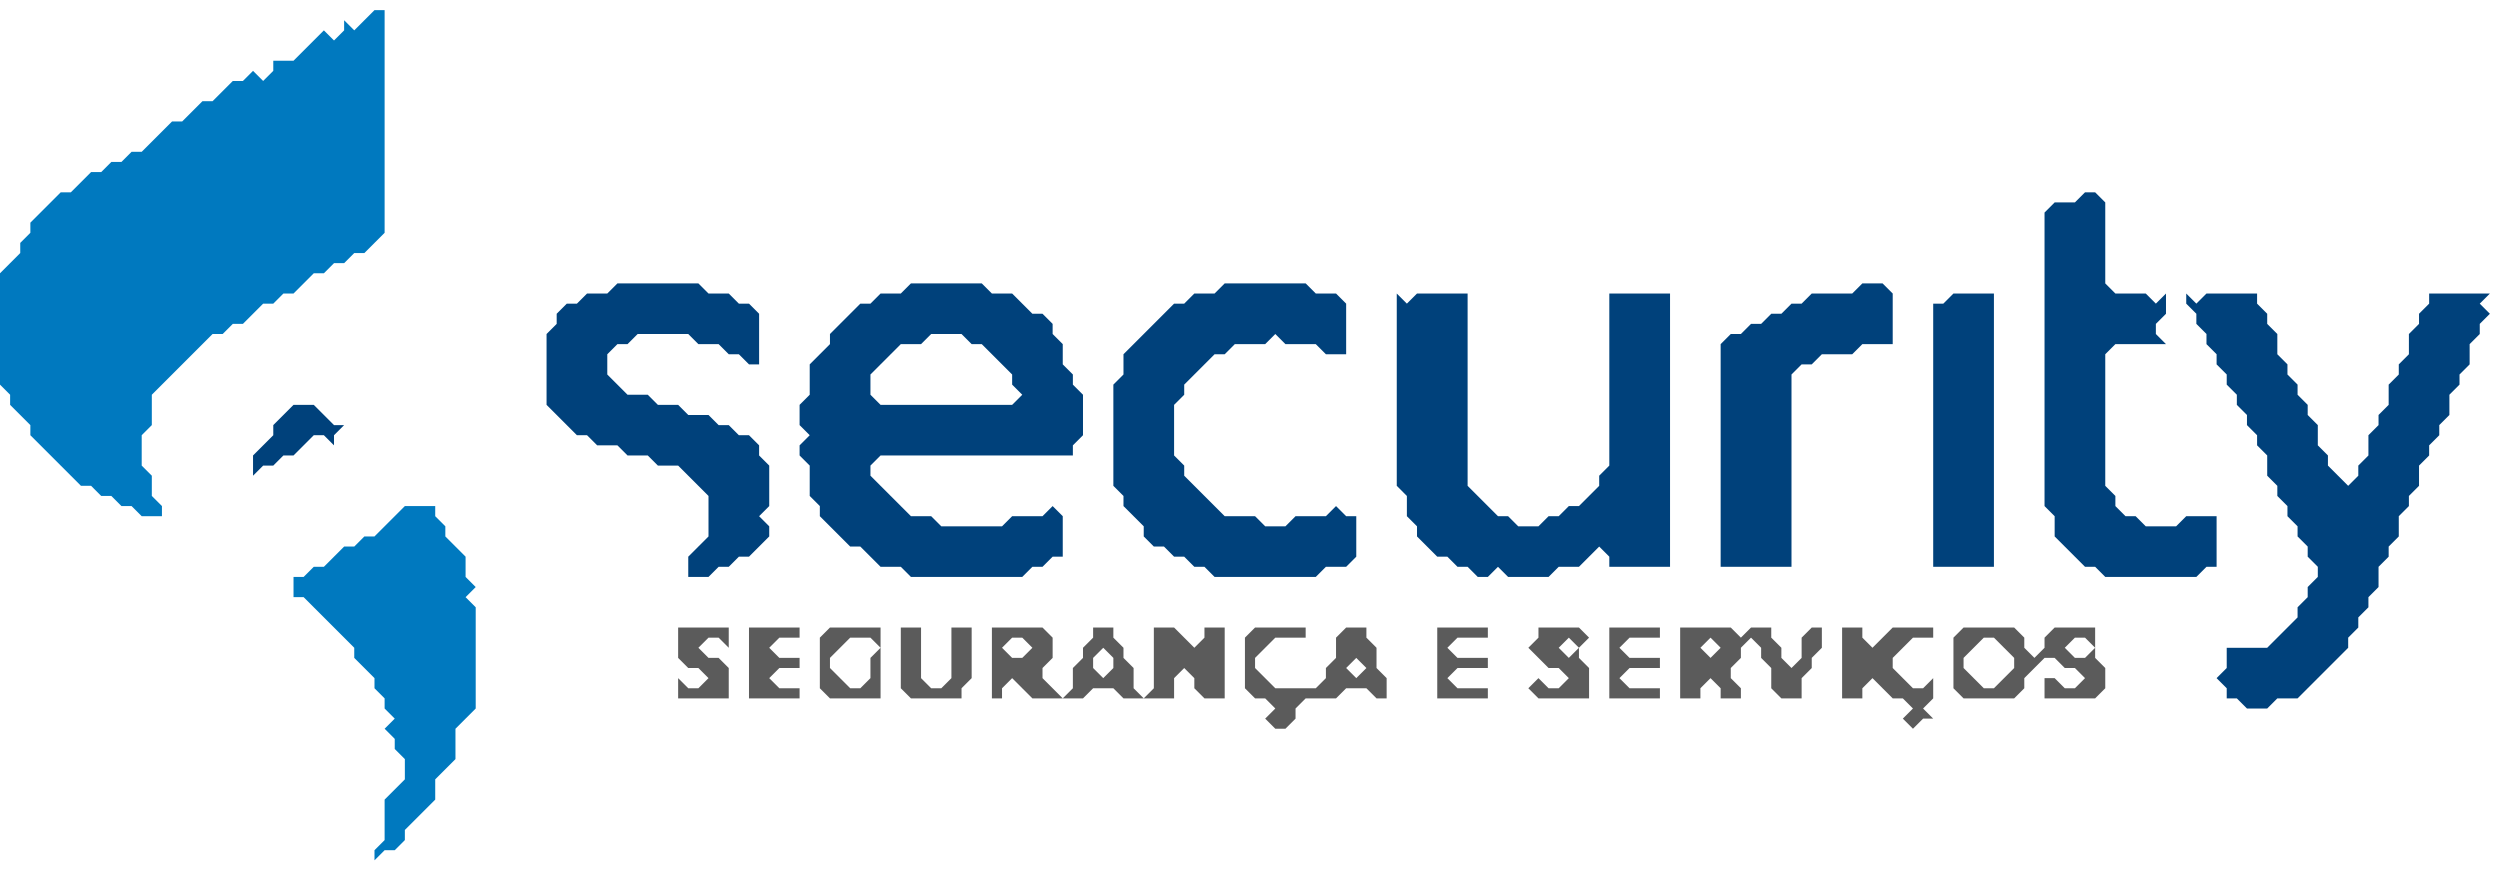
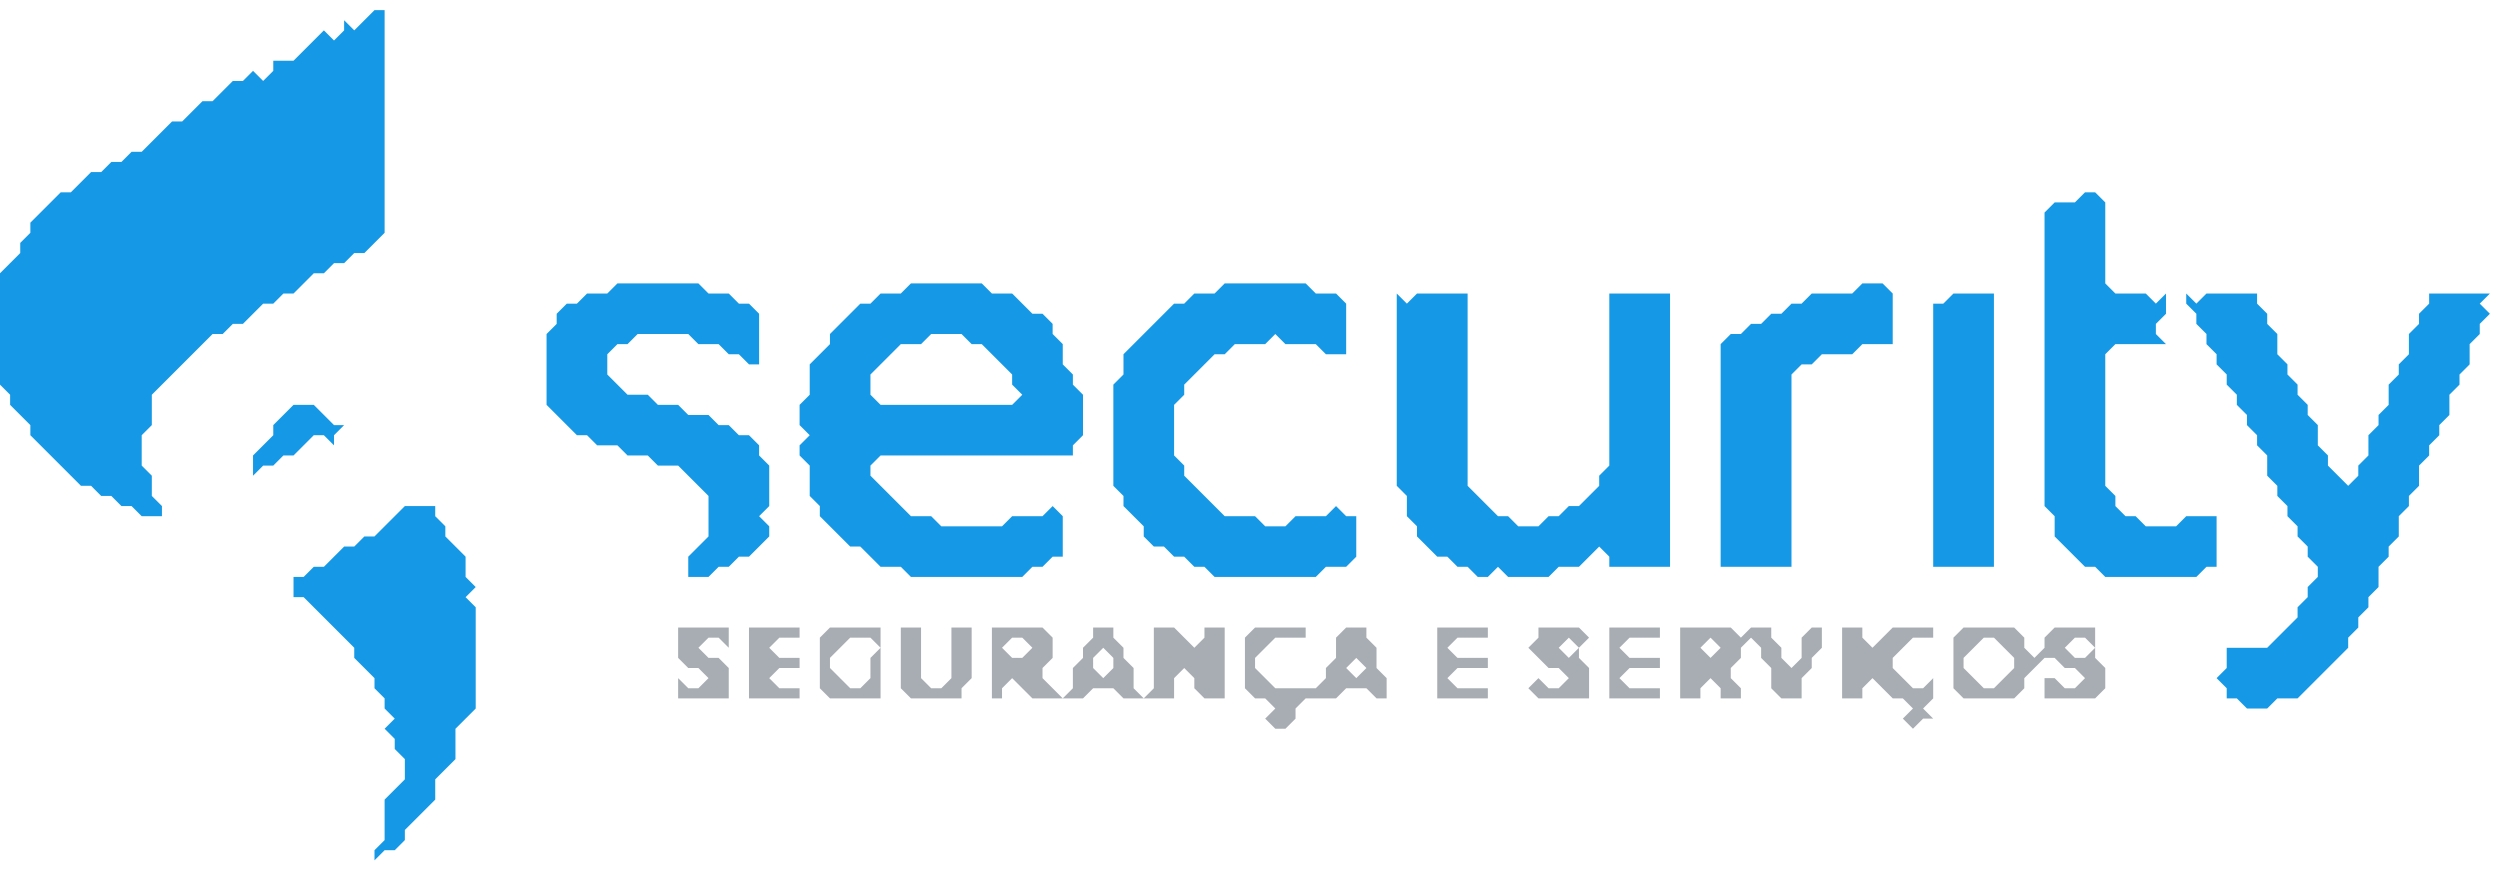
<svg xmlns="http://www.w3.org/2000/svg" width="247" height="87" viewBox="0 0 247 87">
  <g fill-rule="evenodd">
-     <path fill="#0079BF" d="M 43,50 40,50 37,53 36,53 35,54 34,54 32,56 31,56 30,57 29,57 29,59 30,59 35,64 35,65 37,67 37,68 38,69 38,70 39,71 38,72 39,73 39,74 40,75 40,77 38,79 38,83 37,84 37,85 38,84 39,84 40,83 40,82 43,79 43,77 45,75 45,72 47,70 47,60 46,59 47,58 46,57 46,55 44,53 44,52 43,51 Z M 38,1 37,1 35,3 34,2 34,3 33,4 32,3 29,6 27,6 27,7 26,8 25,7 24,8 23,8 21,10 20,10 18,12 17,12 14,15 13,15 12,16 11,16 10,17 9,17 7,19 6,19 3,22 3,23 2,24 2,25 0,27 0,38 1,39 1,40 3,42 3,43 8,48 9,48 10,49 11,49 12,50 13,50 14,51 16,51 17,52 16,51 16,50 15,49 15,47 14,46 14,43 15,42 15,39 21,33 22,33 23,32 24,32 26,30 27,30 28,29 29,29 31,27 32,27 33,26 34,26 35,25 36,25 38,23 Z" />
-     <path fill="#00417B" d="M 34,42 33,42 31,40 29,40 27,42 27,43 25,45 25,47 26,46 27,46 28,45 29,45 31,43 32,43 33,44 33,43 Z M 246,29 240,29 240,30 239,31 239,32 238,33 238,35 237,36 237,37 236,38 236,40 235,41 235,42 234,43 234,45 233,46 233,47 232,48 230,46 230,45 229,44 229,42 228,41 228,40 227,39 227,38 226,37 226,36 225,35 225,33 224,32 224,31 223,30 223,29 218,29 217,30 216,29 216,30 217,31 217,32 218,33 218,34 219,35 219,36 220,37 220,38 221,39 221,40 222,41 222,42 223,43 223,44 224,45 224,47 225,48 225,49 226,50 226,51 227,52 227,53 228,54 228,55 229,56 229,57 228,58 228,59 227,60 227,61 224,64 220,64 220,66 219,67 220,68 220,69 221,69 222,70 224,70 225,69 227,69 232,64 232,63 233,62 233,61 234,60 234,59 235,58 235,56 236,55 236,54 237,53 237,51 238,50 238,49 239,48 239,46 240,45 240,44 241,43 241,42 242,41 242,39 243,38 243,37 244,36 244,34 245,33 245,32 246,31 245,30 Z M 193,29 192,30 191,30 191,56 197,56 197,29 Z M 138,29 138,48 139,49 139,51 140,52 140,53 142,55 143,55 144,56 145,56 146,57 147,57 148,56 149,57 153,57 154,56 156,56 158,54 159,55 159,56 165,56 165,29 159,29 159,46 158,47 158,48 156,50 155,50 154,51 153,51 152,52 150,52 149,51 148,51 145,48 145,29 140,29 139,30 Z M 186,28 184,28 183,29 179,29 178,30 177,30 176,31 175,31 174,32 173,32 172,33 171,33 170,34 170,56 177,56 177,37 178,36 179,36 180,35 183,35 184,34 187,34 187,29 Z M 116,30 111,35 111,37 110,38 110,48 111,49 111,50 113,52 113,53 114,54 115,54 116,55 117,55 118,56 119,56 120,57 130,57 131,56 133,56 134,55 134,51 133,51 132,50 131,51 128,51 127,52 125,52 124,51 121,51 117,47 117,46 116,45 116,40 117,39 117,38 120,35 121,35 122,34 125,34 126,33 127,34 130,34 131,35 133,35 133,30 132,29 130,29 129,28 121,28 120,29 118,29 117,30 Z M 85,30 82,33 82,34 80,36 80,39 79,40 79,42 80,43 79,44 79,45 80,46 80,49 81,50 81,51 84,54 85,54 87,56 89,56 90,57 101,57 102,56 103,56 104,55 105,55 105,51 104,50 103,51 100,51 99,52 93,52 92,51 90,51 86,47 86,46 87,45 106,45 106,44 107,43 107,39 106,38 106,37 105,36 105,34 104,33 104,32 103,31 102,31 100,29 98,29 97,28 90,28 89,29 87,29 86,30 Z M 86,37 89,34 91,34 92,33 95,33 96,34 97,34 100,37 100,38 101,39 100,40 87,40 86,39 Z M 58,29 57,30 56,30 55,31 55,32 54,33 54,40 57,43 58,43 59,44 61,44 62,45 64,45 65,46 67,46 70,49 70,53 68,55 68,57 70,57 71,56 72,56 73,55 74,55 76,53 76,52 75,51 76,50 76,46 75,45 75,44 74,43 73,43 72,42 71,42 70,41 68,41 67,40 65,40 64,39 62,39 60,37 60,35 61,34 62,34 63,33 68,33 69,34 71,34 72,35 73,35 74,36 75,36 75,31 74,30 73,30 72,29 70,29 69,28 61,28 60,29 Z M 206,19 205,20 203,20 202,21 202,50 203,51 203,53 206,56 207,56 208,57 217,57 218,56 219,56 219,51 216,51 215,52 212,52 211,51 210,51 209,50 209,49 208,48 208,35 209,34 214,34 213,33 213,32 214,31 214,29 213,30 212,29 209,29 208,28 208,20 207,19 Z" />
-     <path fill="#5B5B5B" d="M 193,63 193,68 194,69 199,69 200,68 200,67 201,66 202,67 202,69 207,69 208,68 208,66 207,65 207,62 203,62 202,63 202,64 201,65 200,64 200,63 199,62 194,62 Z M 203,67 204,66 205,66 206,67 205,68 204,68 Z M 201,66 202,65 203,65 204,66 203,67 202,67 Z M 204,64 205,63 206,63 207,64 206,65 205,65 Z M 196,63 197,63 199,65 199,66 197,68 196,68 194,66 194,65 Z M 182,62 182,69 184,69 184,68 185,67 187,69 188,69 189,70 188,71 189,72 190,71 191,71 190,70 191,69 191,67 190,68 189,68 187,66 187,65 189,63 191,63 191,62 187,62 185,64 184,63 184,62 Z M 166,69 168,69 168,68 169,67 170,68 170,69 172,69 172,68 171,67 171,66 172,65 172,64 173,63 174,64 174,65 175,66 175,68 176,69 178,69 178,67 179,66 179,65 180,64 180,62 179,62 178,63 178,65 177,66 176,65 176,64 175,63 175,62 173,62 172,63 171,62 166,62 Z M 168,64 169,63 170,64 169,65 Z M 159,62 159,69 164,69 164,68 161,68 160,67 161,66 164,66 164,65 161,65 160,64 161,63 164,63 164,62 Z M 152,62 152,63 151,64 153,66 151,68 152,69 157,69 157,66 156,65 156,64 157,63 156,62 Z M 152,67 153,66 154,66 155,67 154,68 153,68 Z M 154,64 155,63 156,64 155,65 Z M 142,62 142,69 147,69 147,68 144,68 143,67 144,66 147,66 147,65 144,65 143,64 144,63 147,63 147,62 Z M 123,63 123,68 124,69 125,69 126,70 125,71 126,72 127,72 128,71 128,70 129,69 132,69 133,68 135,68 136,69 137,69 137,67 136,66 136,64 135,63 135,62 133,62 132,63 132,65 131,66 131,67 130,68 126,68 124,66 124,65 126,63 129,63 129,62 124,62 Z M 133,66 134,65 135,66 134,67 Z M 98,62 98,69 99,69 99,68 100,67 102,69 107,69 108,68 110,68 111,69 116,69 116,67 117,66 118,67 118,68 119,69 121,69 121,62 119,62 119,63 118,64 116,62 114,62 114,68 113,69 112,68 112,66 111,65 111,64 110,63 110,62 108,62 108,63 107,64 107,65 106,66 106,68 105,69 103,67 103,66 104,65 104,63 103,62 Z M 108,65 109,64 110,65 110,66 109,67 108,66 Z M 99,64 100,63 101,63 102,64 101,65 100,65 Z M 89,62 89,68 90,69 95,69 95,68 96,67 96,62 94,62 94,67 93,68 92,68 91,67 91,62 Z M 82,62 81,63 81,68 82,69 87,69 87,62 Z M 84,63 86,63 87,64 86,65 86,67 85,68 84,68 82,66 82,65 Z M 74,62 74,69 79,69 79,68 77,68 76,67 77,66 79,66 79,65 77,65 76,64 77,63 79,63 79,62 Z M 67,62 67,65 68,66 67,67 67,69 72,69 72,66 71,65 72,64 72,62 Z M 67,67 68,66 69,66 70,67 69,68 68,68 Z M 69,64 70,63 71,63 72,64 71,65 70,65 Z" />
+     <path fill="#1598E5" d="M 43,50 40,50 37,53 36,53 35,54 34,54 32,56 31,56 30,57 29,57 29,59 30,59 35,64 35,65 37,67 37,68 38,69 38,70 39,71 38,72 39,73 39,74 40,75 40,77 38,79 38,83 37,84 37,85 38,84 39,84 40,83 40,82 43,79 43,77 45,75 45,72 47,70 47,60 46,59 47,58 46,57 46,55 44,53 44,52 43,51 Z M 38,1 37,1 35,3 34,2 34,3 33,4 32,3 29,6 27,6 27,7 26,8 25,7 24,8 23,8 21,10 20,10 18,12 17,12 14,15 13,15 12,16 11,16 10,17 9,17 7,19 6,19 3,22 3,23 2,24 2,25 0,27 0,38 1,39 1,40 3,42 3,43 8,48 9,48 10,49 11,49 12,50 13,50 14,51 16,51 17,52 16,51 16,50 15,49 15,47 14,46 14,43 15,42 15,39 21,33 22,33 23,32 24,32 26,30 27,30 28,29 29,29 31,27 32,27 33,26 34,26 35,25 36,25 38,23 Z" />
+     <path fill="#1598E5" d="M 34,42 33,42 31,40 29,40 27,42 27,43 25,45 25,47 26,46 27,46 28,45 29,45 31,43 32,43 33,44 33,43 Z M 246,29 240,29 240,30 239,31 239,32 238,33 238,35 237,36 237,37 236,38 236,40 235,41 235,42 234,43 234,45 233,46 233,47 232,48 230,46 230,45 229,44 229,42 228,41 228,40 227,39 227,38 226,37 226,36 225,35 225,33 224,32 224,31 223,30 223,29 218,29 217,30 216,29 216,30 217,31 217,32 218,33 218,34 219,35 219,36 220,37 220,38 221,39 221,40 222,41 222,42 223,43 223,44 224,45 224,47 225,48 225,49 226,50 226,51 227,52 227,53 228,54 228,55 229,56 229,57 228,58 228,59 227,60 227,61 224,64 220,64 220,66 219,67 220,68 220,69 221,69 222,70 224,70 225,69 227,69 232,64 232,63 233,62 233,61 234,60 234,59 235,58 235,56 236,55 236,54 237,53 237,51 238,50 238,49 239,48 239,46 240,45 240,44 241,43 241,42 242,41 242,39 243,38 243,37 244,36 244,34 245,33 245,32 246,31 245,30 Z M 193,29 192,30 191,30 191,56 197,56 197,29 Z M 138,29 138,48 139,49 139,51 140,52 140,53 142,55 143,55 144,56 145,56 146,57 147,57 148,56 149,57 153,57 154,56 156,56 158,54 159,55 159,56 165,56 165,29 159,29 159,46 158,47 158,48 156,50 155,50 154,51 153,51 152,52 150,52 149,51 148,51 145,48 145,29 140,29 139,30 Z M 186,28 184,28 183,29 179,29 178,30 177,30 176,31 175,31 174,32 173,32 172,33 171,33 170,34 170,56 177,56 177,37 178,36 179,36 180,35 183,35 184,34 187,34 187,29 Z M 116,30 111,35 111,37 110,38 110,48 111,49 111,50 113,52 113,53 114,54 115,54 116,55 117,55 118,56 119,56 120,57 130,57 131,56 133,56 134,55 134,51 133,51 132,50 131,51 128,51 127,52 125,52 124,51 121,51 117,47 117,46 116,45 116,40 117,39 117,38 120,35 121,35 122,34 125,34 126,33 127,34 130,34 131,35 133,35 133,30 132,29 130,29 129,28 121,28 120,29 118,29 117,30 Z M 85,30 82,33 82,34 80,36 80,39 79,40 79,42 80,43 79,44 79,45 80,46 80,49 81,50 81,51 84,54 85,54 87,56 89,56 90,57 101,57 102,56 103,56 104,55 105,55 105,51 104,50 103,51 100,51 99,52 93,52 92,51 90,51 86,47 86,46 87,45 106,45 106,44 107,43 107,39 106,38 106,37 105,36 105,34 104,33 104,32 103,31 102,31 100,29 98,29 97,28 90,28 89,29 87,29 86,30 Z M 86,37 89,34 91,34 92,33 95,33 96,34 97,34 100,37 100,38 101,39 100,40 87,40 86,39 Z M 58,29 57,30 56,30 55,31 55,32 54,33 54,40 57,43 58,43 59,44 61,44 62,45 64,45 65,46 67,46 70,49 70,53 68,55 68,57 70,57 71,56 72,56 73,55 74,55 76,53 76,52 75,51 76,50 76,46 75,45 75,44 74,43 73,43 72,42 71,42 70,41 68,41 67,40 65,40 64,39 62,39 60,37 60,35 61,34 62,34 63,33 68,33 69,34 71,34 72,35 73,35 74,36 75,36 75,31 74,30 73,30 72,29 70,29 69,28 61,28 60,29 Z M 206,19 205,20 203,20 202,21 202,50 203,51 203,53 206,56 207,56 208,57 217,57 218,56 219,56 219,51 216,51 215,52 212,52 211,51 210,51 209,50 209,49 208,48 208,35 209,34 214,34 213,33 213,32 214,31 214,29 213,30 212,29 209,29 208,28 208,20 207,19 Z" />
+     <path fill="#A7ADB3" d="M 193,63 193,68 194,69 199,69 200,68 200,67 201,66 202,67 202,69 207,69 208,68 208,66 207,65 207,62 203,62 202,63 202,64 201,65 200,64 200,63 199,62 194,62 Z M 203,67 204,66 205,66 206,67 205,68 204,68 Z M 201,66 202,65 203,65 204,66 203,67 202,67 Z M 204,64 205,63 206,63 207,64 206,65 205,65 Z M 196,63 197,63 199,65 199,66 197,68 196,68 194,66 194,65 Z M 182,62 182,69 184,69 184,68 185,67 187,69 188,69 189,70 188,71 189,72 190,71 191,71 190,70 191,69 191,67 190,68 189,68 187,66 187,65 189,63 191,63 191,62 187,62 185,64 184,63 184,62 Z M 166,69 168,69 168,68 169,67 170,68 170,69 172,69 172,68 171,67 171,66 172,65 172,64 173,63 174,64 174,65 175,66 175,68 176,69 178,69 178,67 179,66 179,65 180,64 180,62 179,62 178,63 178,65 177,66 176,65 176,64 175,63 175,62 173,62 172,63 171,62 166,62 Z M 168,64 169,63 170,64 169,65 Z M 159,62 159,69 164,69 164,68 161,68 160,67 161,66 164,66 164,65 161,65 160,64 161,63 164,63 164,62 Z M 152,62 152,63 151,64 153,66 151,68 152,69 157,69 157,66 156,65 156,64 157,63 156,62 Z M 152,67 153,66 154,66 155,67 154,68 153,68 Z M 154,64 155,63 156,64 155,65 Z M 142,62 142,69 147,69 147,68 144,68 143,67 144,66 147,66 147,65 144,65 143,64 144,63 147,63 147,62 Z M 123,63 123,68 124,69 125,69 126,70 125,71 126,72 127,72 128,71 128,70 129,69 132,69 133,68 135,68 136,69 137,69 137,67 136,66 136,64 135,63 135,62 133,62 132,63 132,65 131,66 131,67 130,68 126,68 124,66 124,65 126,63 129,63 129,62 124,62 Z M 133,66 134,65 135,66 134,67 Z M 98,62 98,69 99,69 99,68 100,67 102,69 107,69 108,68 110,68 111,69 116,69 116,67 117,66 118,67 118,68 119,69 121,69 121,62 119,62 119,63 118,64 116,62 114,62 114,68 113,69 112,68 112,66 111,65 111,64 110,63 110,62 108,62 108,63 107,64 107,65 106,66 106,68 105,69 103,67 103,66 104,65 104,63 103,62 Z M 108,65 109,64 110,65 110,66 109,67 108,66 Z M 99,64 100,63 101,63 102,64 101,65 100,65 Z M 89,62 89,68 90,69 95,69 95,68 96,67 96,62 94,62 94,67 93,68 92,68 91,67 91,62 Z M 82,62 81,63 81,68 82,69 87,69 87,62 Z M 84,63 86,63 87,64 86,65 86,67 85,68 84,68 82,66 82,65 Z M 74,62 74,69 79,69 79,68 77,68 76,67 77,66 79,66 79,65 77,65 76,64 77,63 79,63 79,62 Z M 67,62 67,65 68,66 67,67 67,69 72,69 72,66 71,65 72,64 72,62 Z M 67,67 68,66 69,66 70,67 69,68 68,68 Z M 69,64 70,63 71,63 72,64 71,65 70,65 Z" />
  </g>
</svg>
